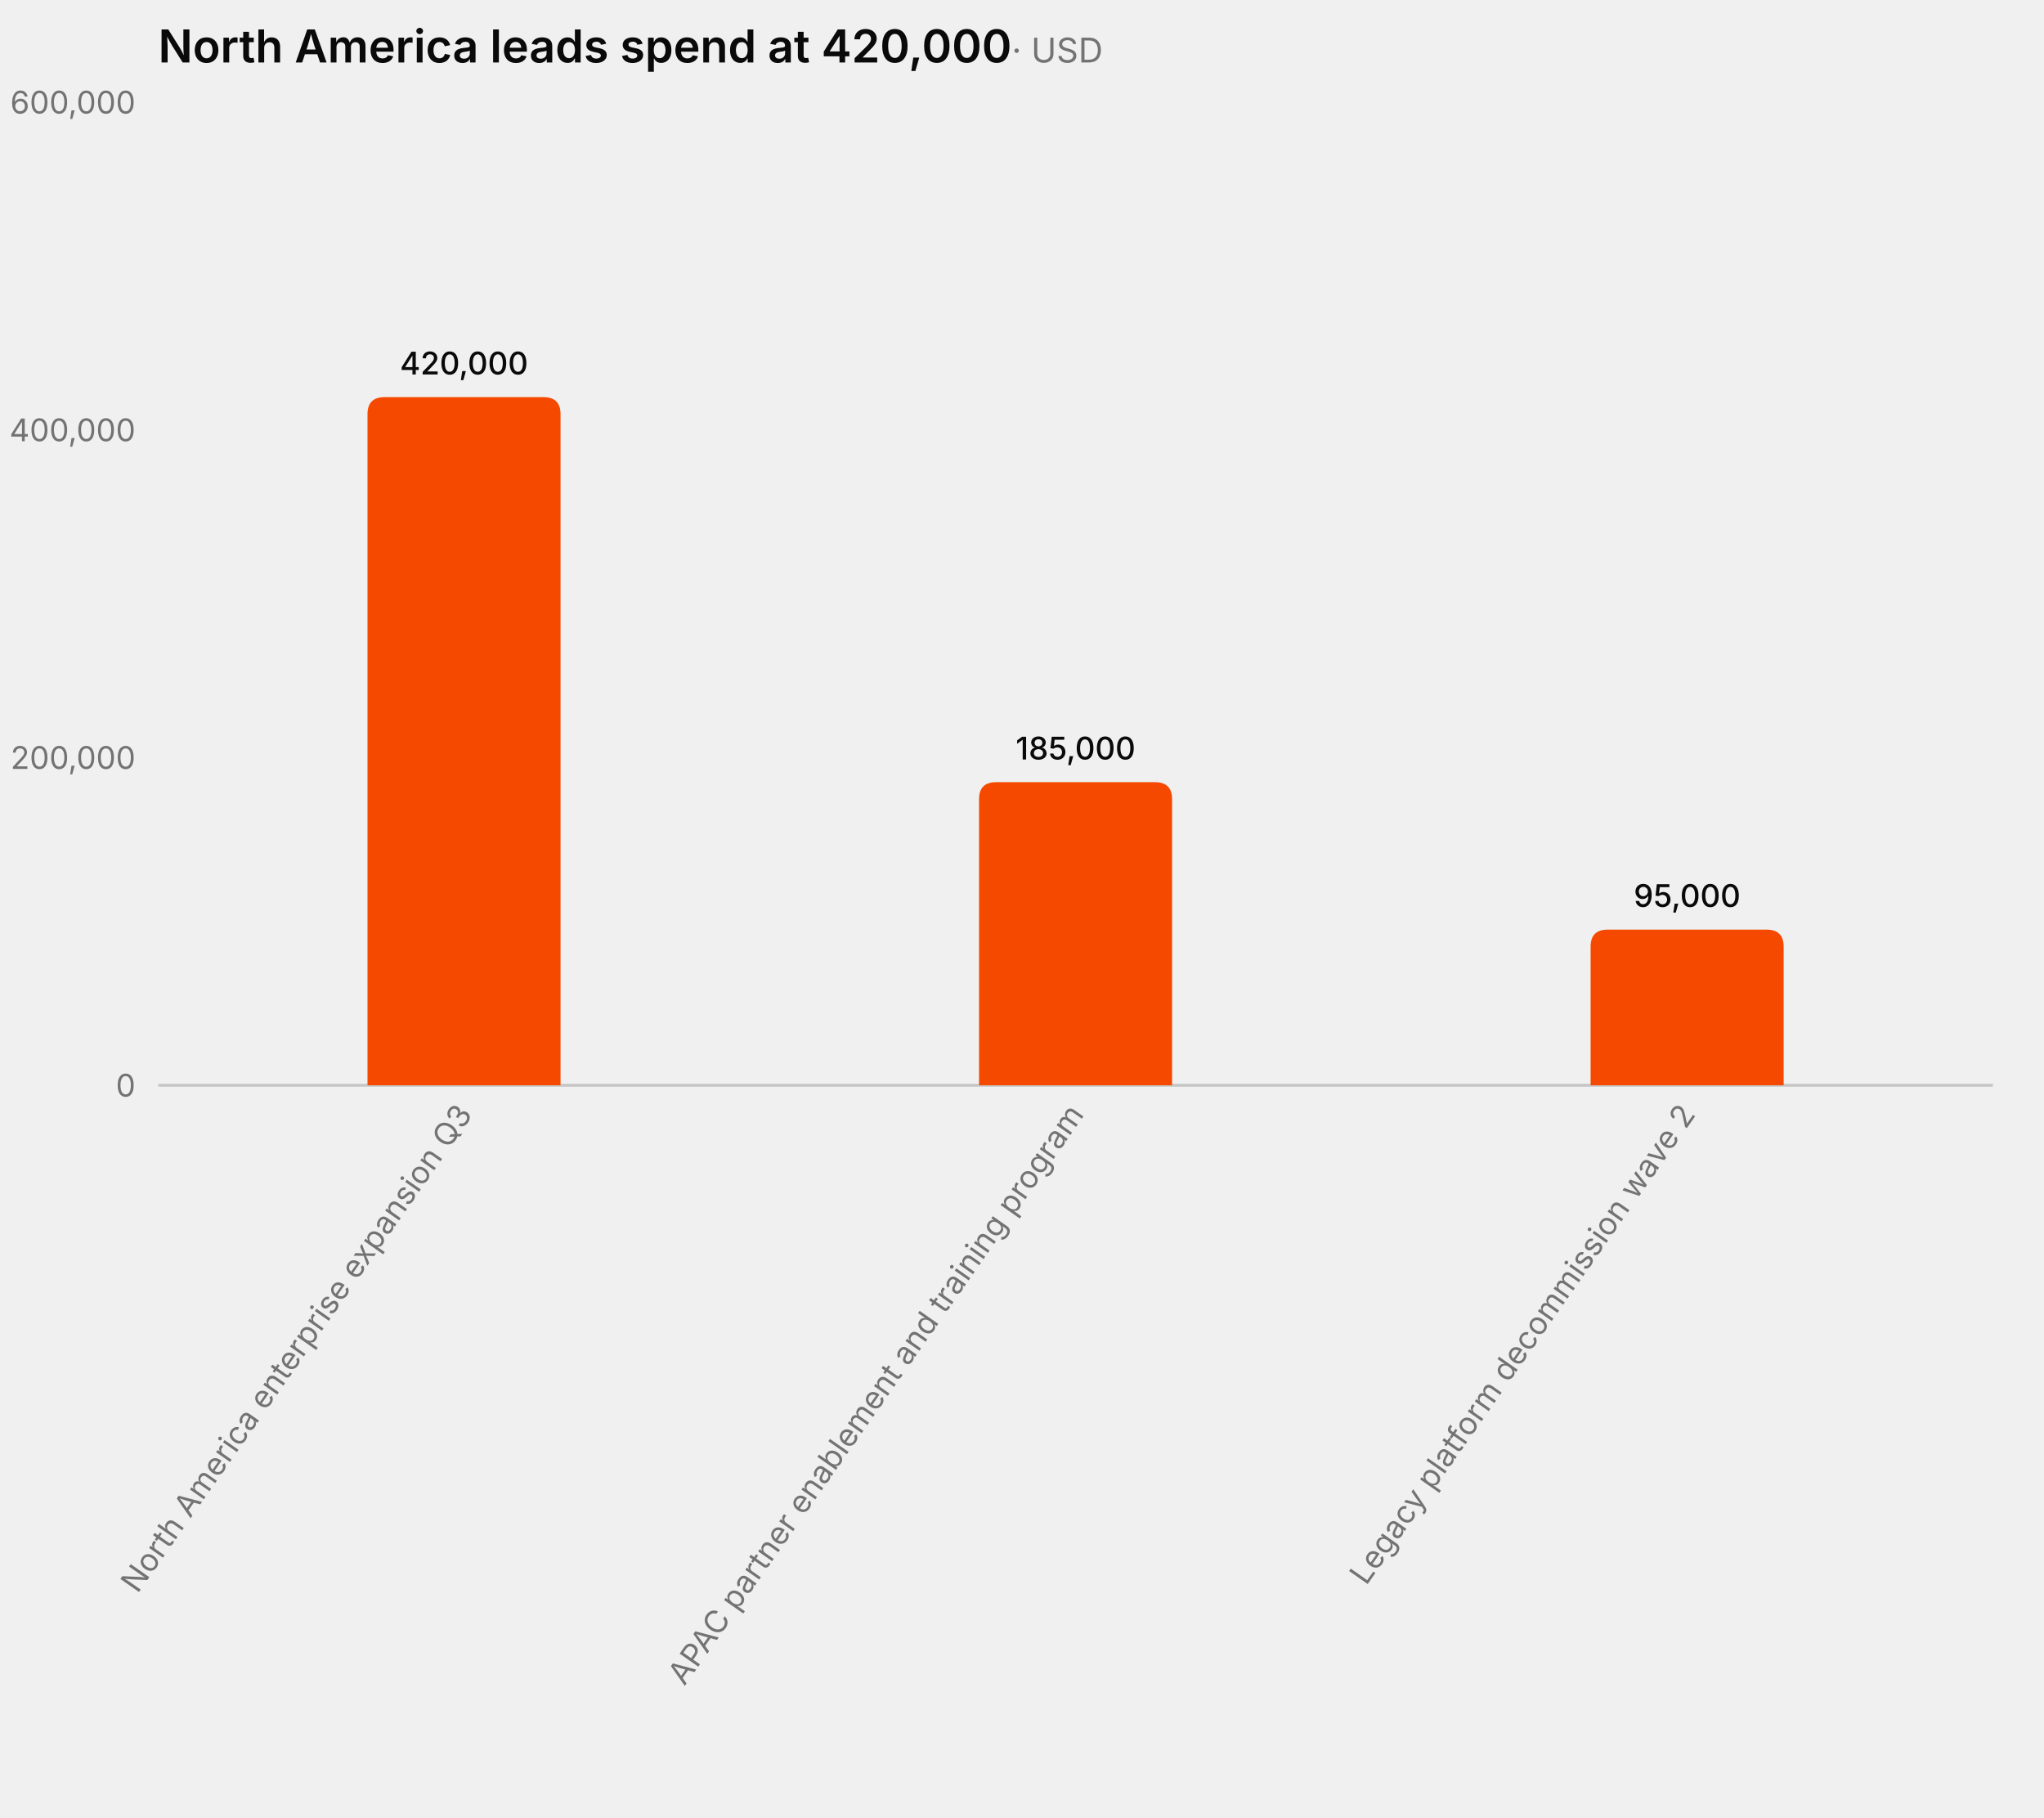
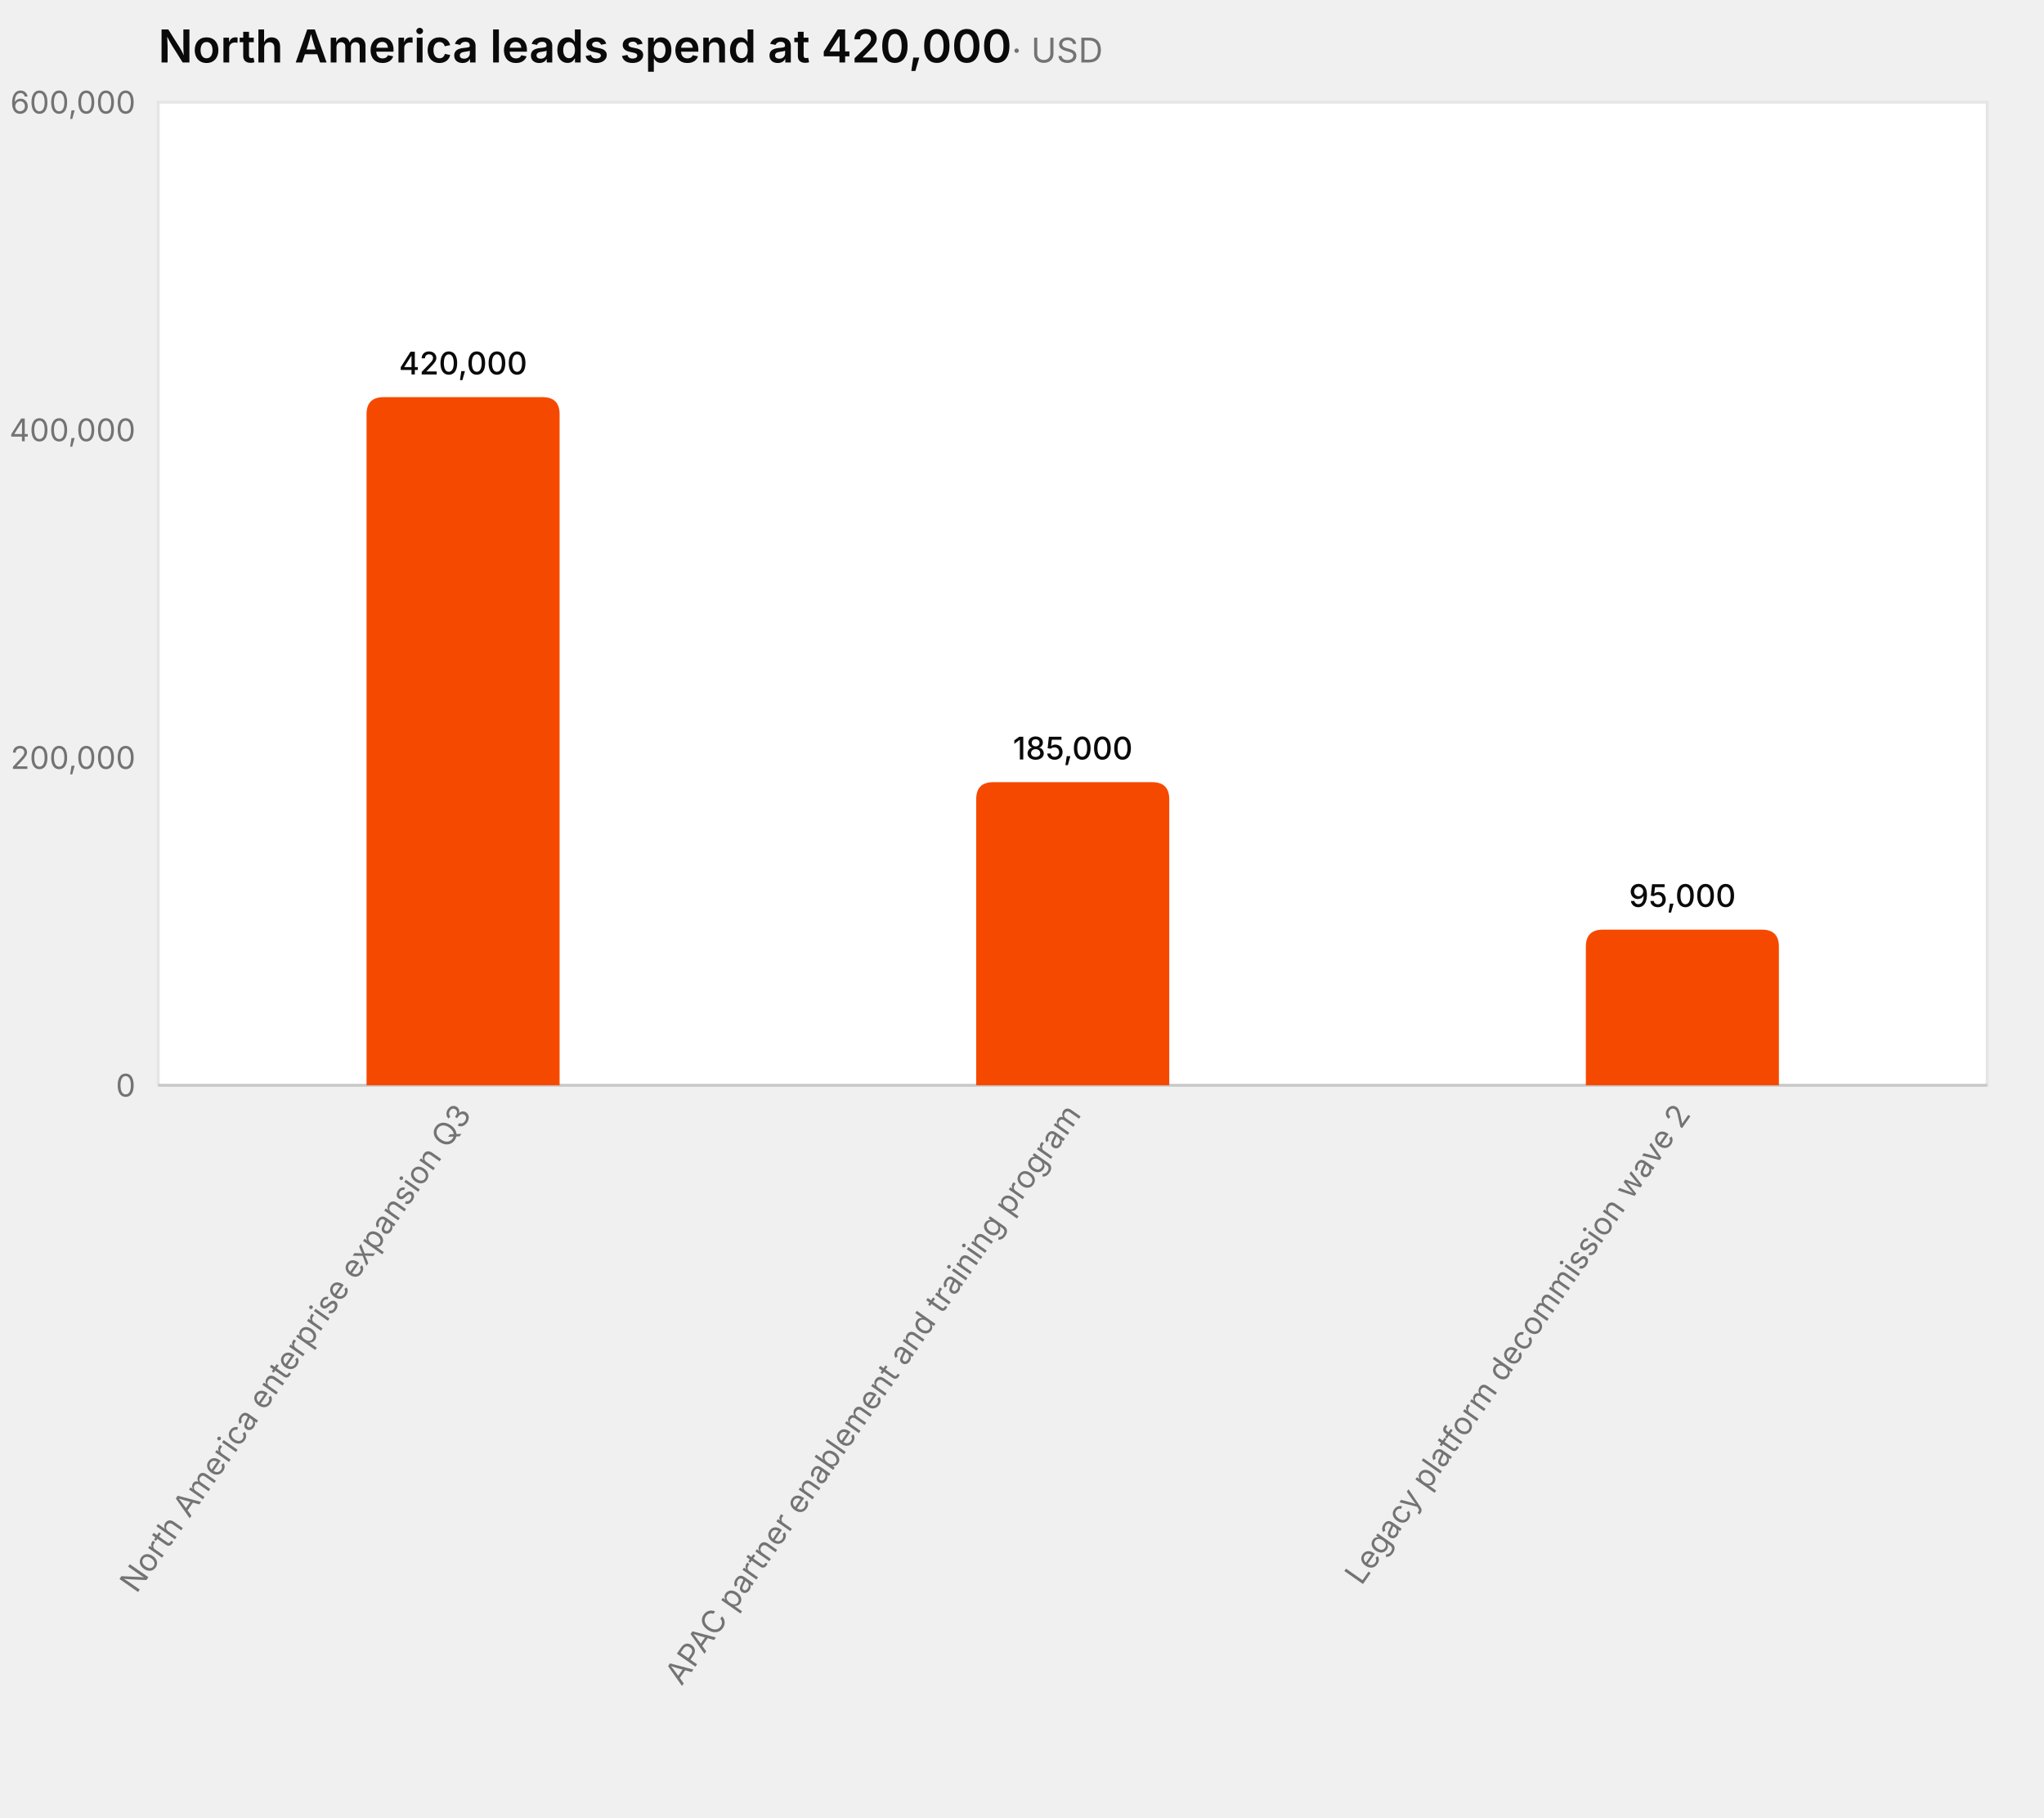
<svg xmlns="http://www.w3.org/2000/svg" width="720" height="640" viewBox="0 0 720 640" role="img" aria-label="bar chart: North America leads spend at 420,000 (USD), 3 rows" aria-labelledby="mv-e9d00e87d5c9a6d2-title" aria-describedby="mv-e9d00e87d5c9a6d2-desc" data-markvis="2" data-chart-type="bar" data-id="mv-e9d00e87d5c9a6d2" font-family="Inter, ui-sans-serif, system-ui, -apple-system, &quot;Segoe UI&quot;, sans-serif" font-size="12">
  <text x="55.74" y="22" text-anchor="start" font-size="16" font-weight="600" fill="#0A0A0A">North America leads spend at 420,000<tspan font-size="12" font-weight="400" fill="#737373"> · USD</tspan>
  </text>
-   <path d="M55.74 382.19 L702 382.19" fill="none" stroke="#0A0A0A" stroke-opacity="0.18" stroke-width="1" />
+   <rect x="55.74" y="36" width="644.26" height="346.19" fill="#ffffff" data-plot-bg="1" />
+   <rect x="55.74" y="36" width="644.26" height="346.19" fill="none" stroke="#e5e5e5" stroke-width="1" data-plot-border="1" />
+   <path d="M55.74 382.19 L700 382.19" fill="none" stroke="#0A0A0A" stroke-opacity="0.14" stroke-width="1" />
  <g fill="#737373" font-size="11" font-weight="400">
    <text x="47.74" y="382.19" text-anchor="end" dominant-baseline="middle">0</text>
    <text x="47.74" y="266.79" text-anchor="end" dominant-baseline="middle">200,000</text>
    <text x="47.74" y="151.4" text-anchor="end" dominant-baseline="middle">400,000</text>
    <text x="47.74" y="36" text-anchor="end" dominant-baseline="middle">600,000</text>
-     <text x="163.45" y="390.19" text-anchor="end" dominant-baseline="middle" font-size="11" transform="rotate(-55 163.45 390.19)" data-full-label="North America enterprise expansion Q3">North America enterprise expansion Q3</text>
-     <text x="378.87" y="390.19" text-anchor="end" dominant-baseline="middle" font-size="11" transform="rotate(-55 378.87 390.19)" data-full-label="APAC partner enablement and training program">APAC partner enablement and training program</text>
-     <text x="594.29" y="390.19" text-anchor="end" dominant-baseline="middle" font-size="11" transform="rotate(-55 594.29 390.19)" data-full-label="Legacy platform decommission wave 2">Legacy platform decommission wave 2</text>
+     <text x="163.12" y="390.19" text-anchor="end" dominant-baseline="middle" font-size="11" transform="rotate(-55 163.12 390.19)" data-full-label="North America enterprise expansion Q3">North America enterprise expansion Q3</text>
+     <text x="377.87" y="390.19" text-anchor="end" dominant-baseline="middle" font-size="11" transform="rotate(-55 377.87 390.19)" data-full-label="APAC partner enablement and training program">APAC partner enablement and training program</text>
+     <text x="592.62" y="390.19" text-anchor="end" dominant-baseline="middle" font-size="11" transform="rotate(-55 592.62 390.19)" data-full-label="Legacy platform decommission wave 2">Legacy platform decommission wave 2</text>
  </g>
  <g>
-     <path d="M129.45 382.19 L129.45 145.86 Q129.45 139.86 135.45 139.86 L191.45 139.86 Q197.45 139.86 197.45 145.86 L197.45 382.19 Z" fill="#F54900" data-x="North America enterprise expansion Q3" data-series="spend" data-y="420000" />
-     <path d="M344.87 382.19 L344.87 281.45 Q344.87 275.45 350.87 275.45 L406.87 275.45 Q412.87 275.45 412.87 281.45 L412.87 382.19 Z" fill="#F54900" data-x="APAC partner enablement and training program" data-series="spend" data-y="185000" />
-     <path d="M560.29 382.19 L560.29 333.38 Q560.29 327.38 566.29 327.38 L622.29 327.38 Q628.29 327.38 628.29 333.38 L628.29 382.19 Z" fill="#F54900" data-x="Legacy platform decommission wave 2" data-series="spend" data-y="95000" />
+     <path d="M129.12 382.19 L129.12 145.86 Q129.12 139.86 135.12 139.86 L191.12 139.86 Q197.12 139.86 197.12 145.86 L197.12 382.19 Z" fill="#F54900" data-x="North America enterprise expansion Q3" data-series="spend" data-y="420000" />
+     <path d="M343.87 382.19 L343.87 281.45 Q343.87 275.45 349.87 275.45 L405.87 275.45 Q411.87 275.45 411.87 281.45 L411.87 382.19 Z" fill="#F54900" data-x="APAC partner enablement and training program" data-series="spend" data-y="185000" />
+     <path d="M558.62 382.19 L558.62 333.38 Q558.62 327.38 564.62 327.38 L620.62 327.38 Q626.62 327.38 626.62 333.38 L626.62 382.19 Z" fill="#F54900" data-x="Legacy platform decommission wave 2" data-series="spend" data-y="95000" />
  </g>
  <g>
-     <text x="163.45" y="131.86" text-anchor="middle" font-size="11" font-weight="500" fill="#0A0A0A" data-value-label="North America enterprise expansion Q3">420,000</text>
-     <text x="378.87" y="267.45" text-anchor="middle" font-size="11" font-weight="500" fill="#0A0A0A" data-value-label="APAC partner enablement and training program">185,000</text>
-     <text x="594.29" y="319.38" text-anchor="middle" font-size="11" font-weight="500" fill="#0A0A0A" data-value-label="Legacy platform decommission wave 2">95,000</text>
+     <text x="163.12" y="131.86" text-anchor="middle" font-size="11" font-weight="500" fill="#0A0A0A" data-value-label="North America enterprise expansion Q3">420,000</text>
+     <text x="377.87" y="267.45" text-anchor="middle" font-size="11" font-weight="500" fill="#0A0A0A" data-value-label="APAC partner enablement and training program">185,000</text>
+     <text x="592.62" y="319.38" text-anchor="middle" font-size="11" font-weight="500" fill="#0A0A0A" data-value-label="Legacy platform decommission wave 2">95,000</text>
  </g>
</svg>
